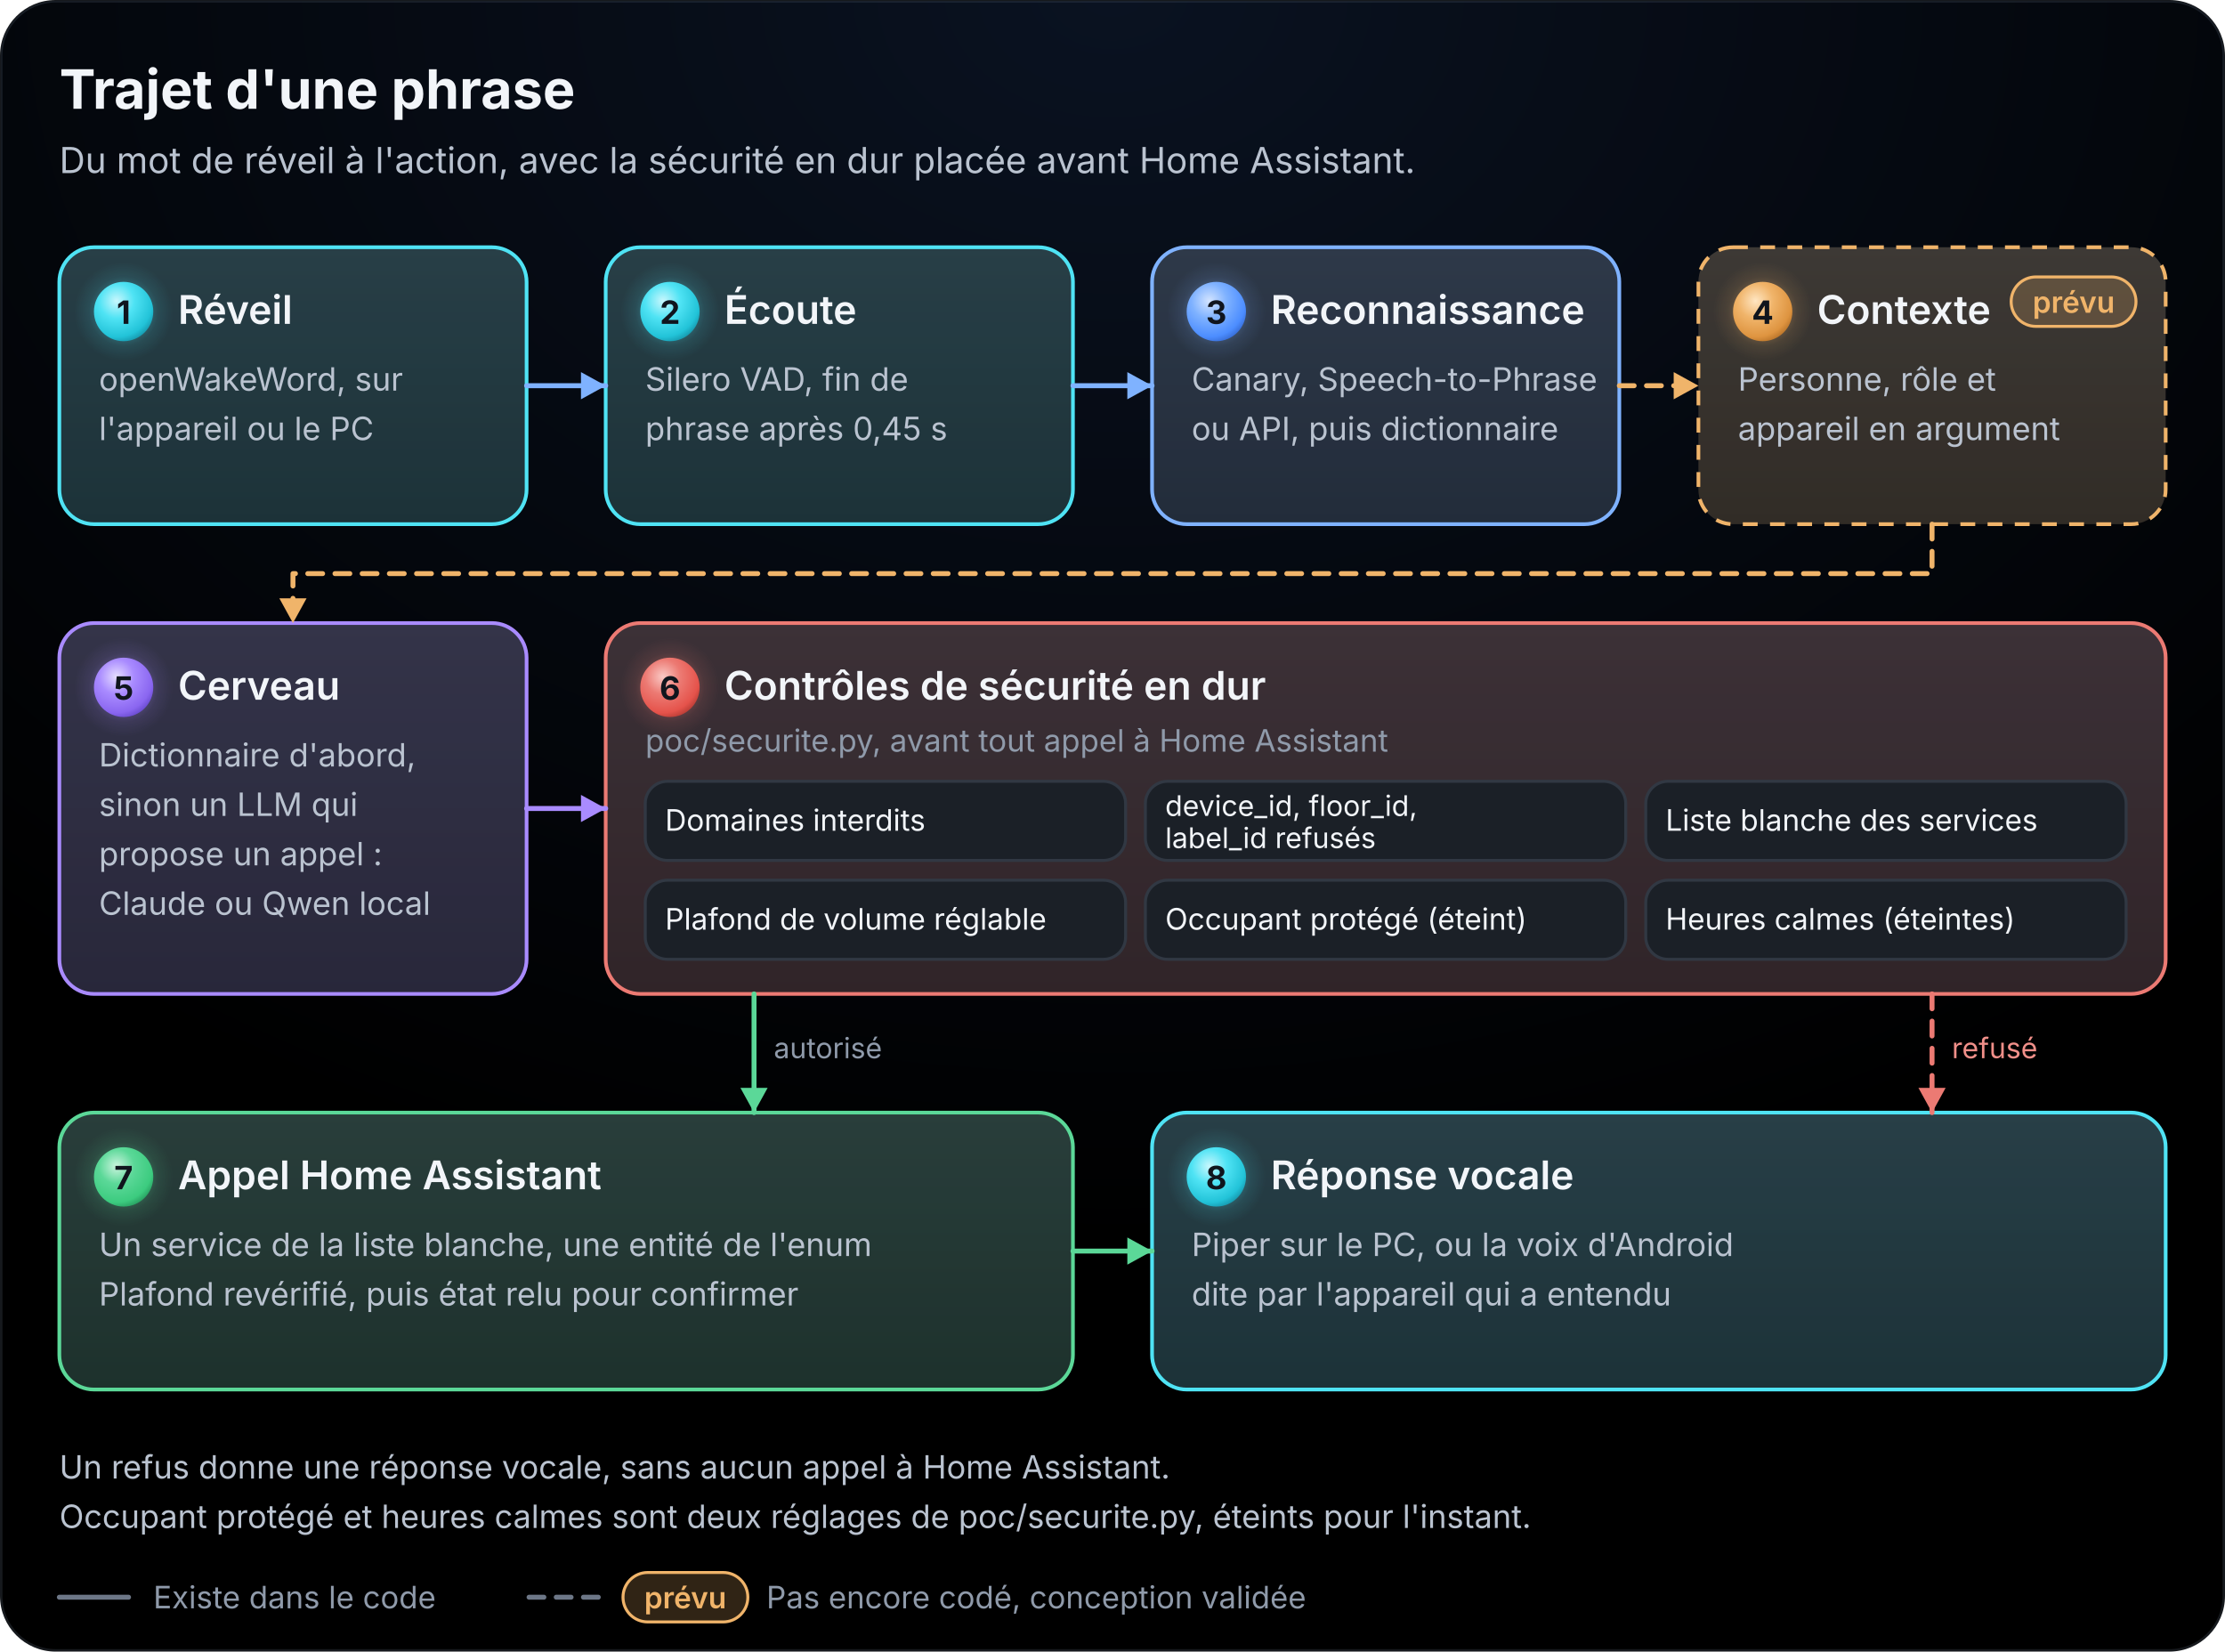
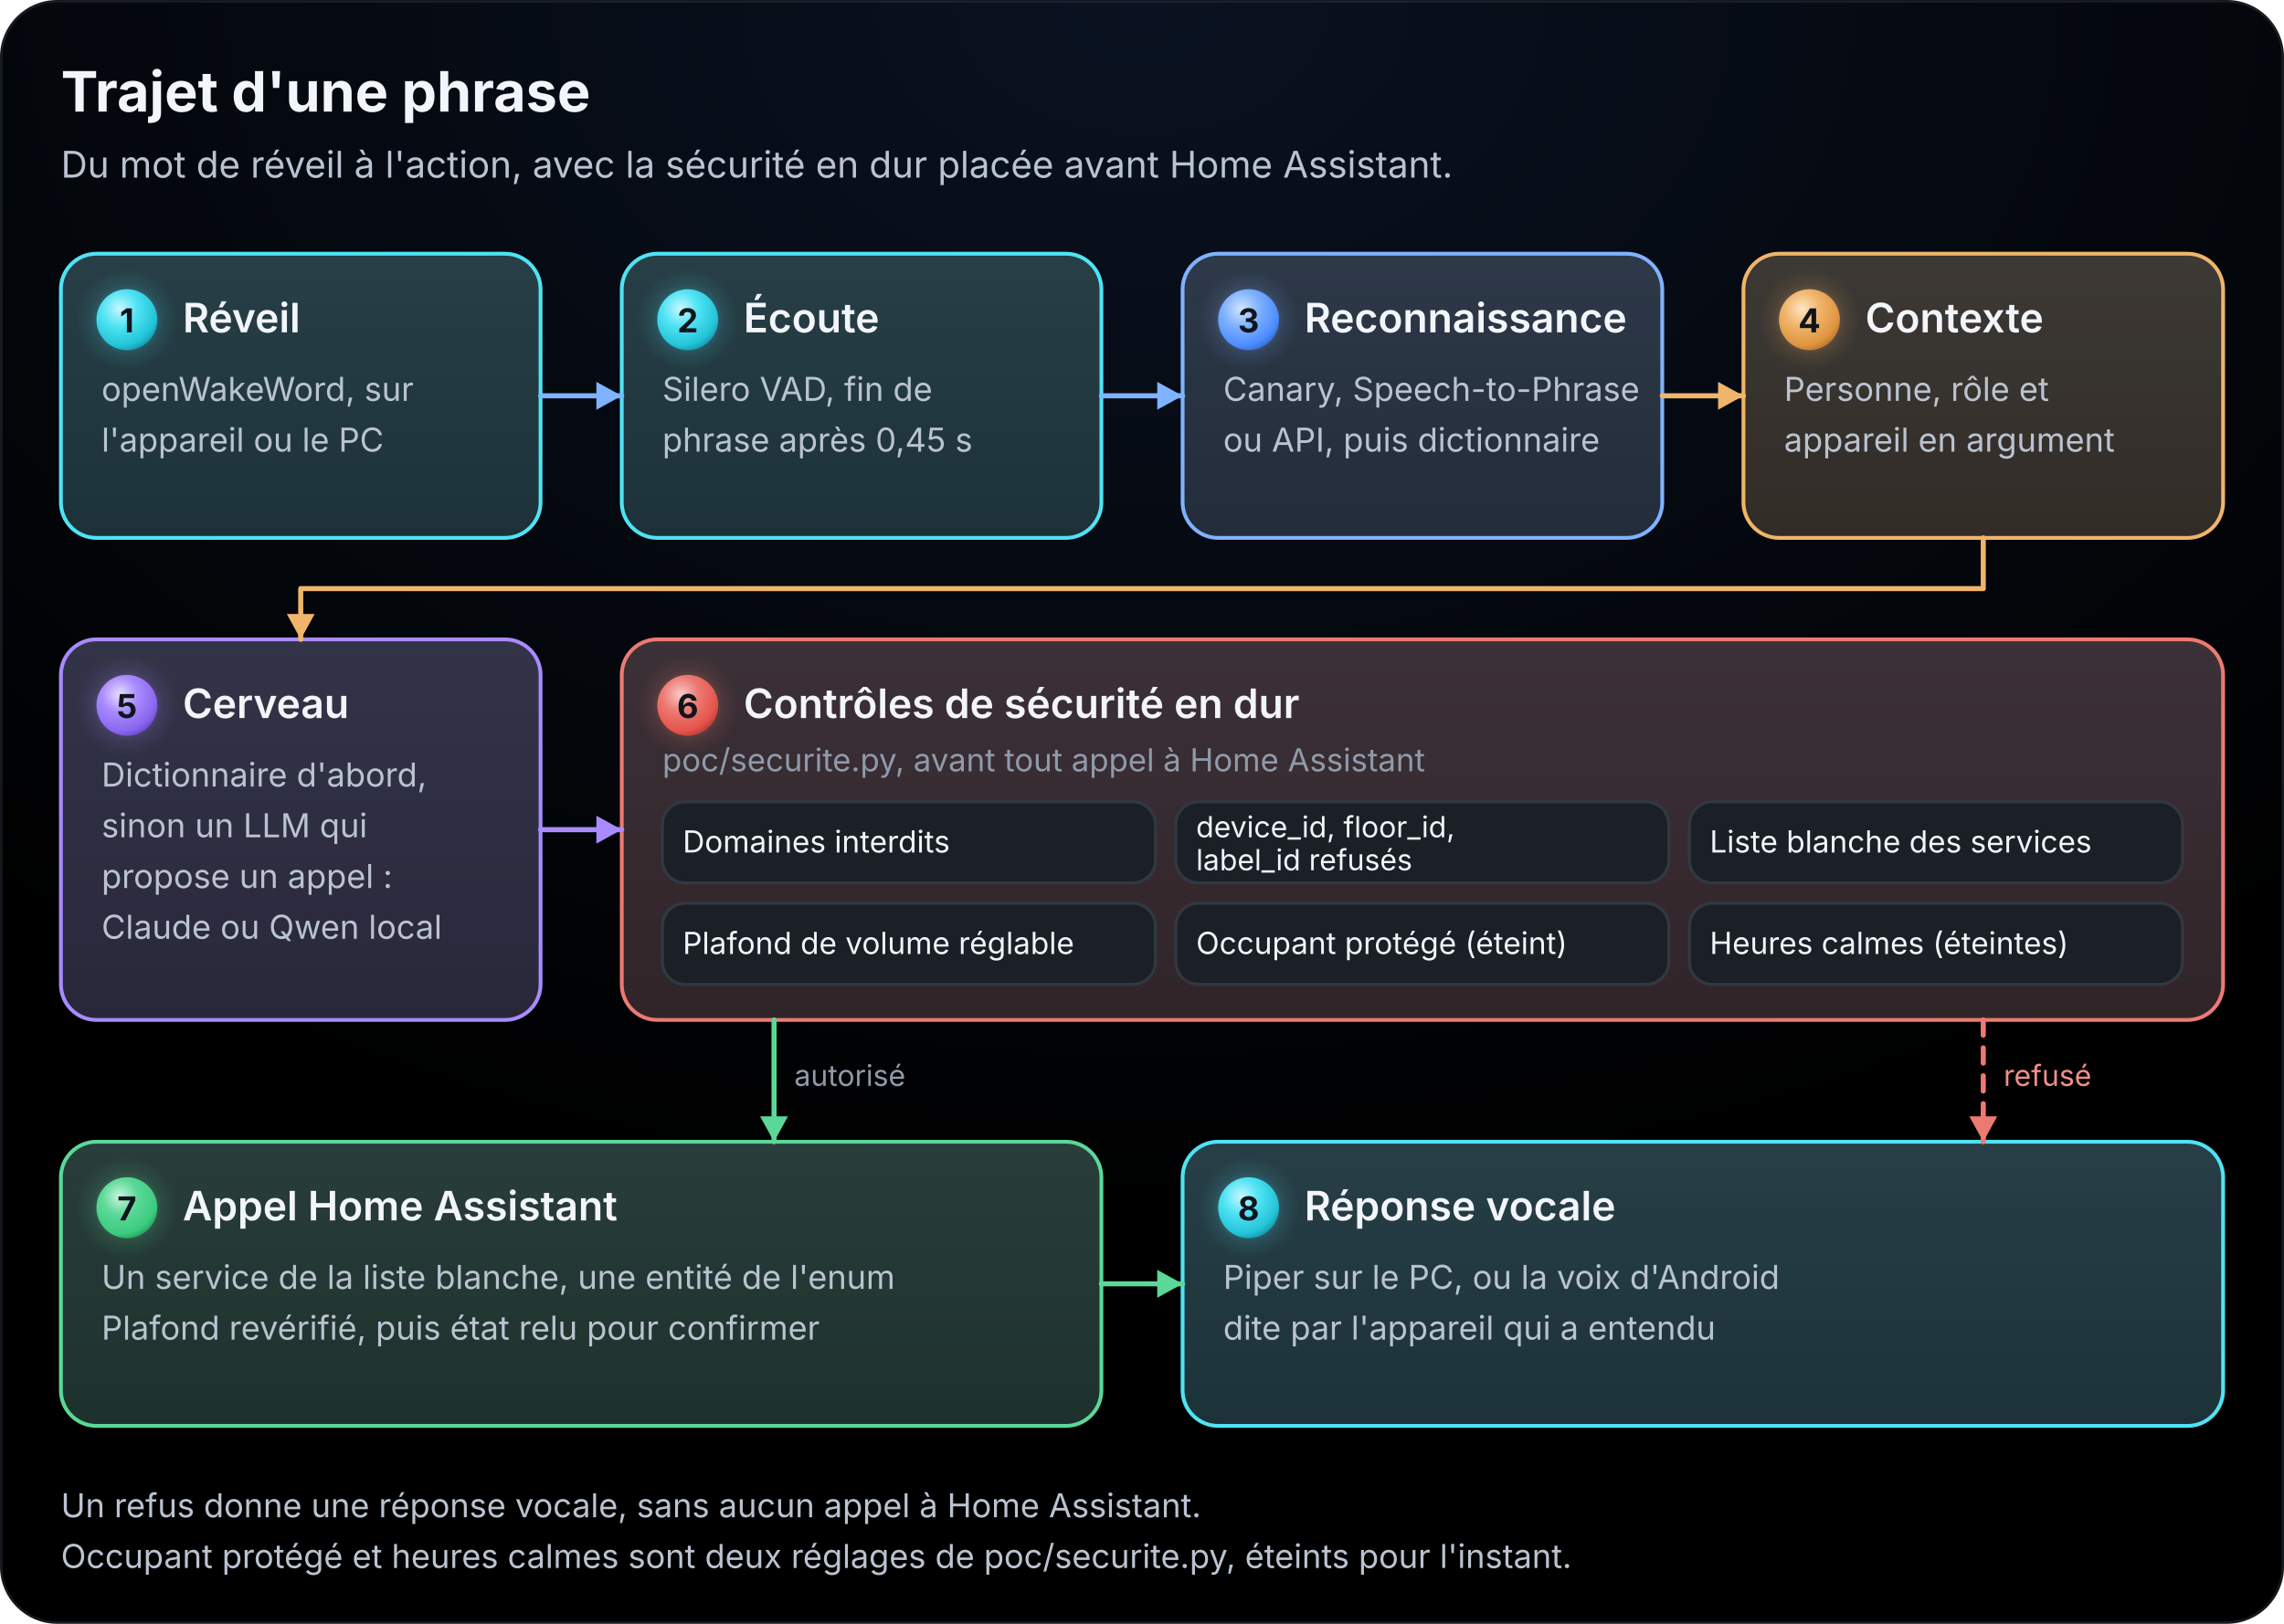
- <svg xmlns="http://www.w3.org/2000/svg" viewBox="0 0 900 668" width="100%" role="img" aria-label="Trajet d'une phrase, du mot de réveil à la réponse vocale" font-family="system-ui, -apple-system, Segoe UI, sans-serif">
+ <svg xmlns="http://www.w3.org/2000/svg" viewBox="0 0 900 640" width="100%" role="img" aria-label="Trajet d'une phrase, du mot de réveil à la réponse vocale" font-family="system-ui, -apple-system, Segoe UI, sans-serif">
  <defs>
    <linearGradient id="fond" x1="0" y1="0" x2="0" y2="1">
      <stop offset="0" stop-color="#000000" />
      <stop offset="1" stop-color="#000000" />
    </linearGradient>
    <radialGradient id="lueurFond" cx="0.5" cy="0" r="0.75">
      <stop offset="0" stop-color="#4C8DFF" stop-opacity="0.13" />
      <stop offset="1" stop-color="#4C8DFF" stop-opacity="0" />
    </radialGradient>
    <linearGradient id="carte" x1="0" y1="0" x2="0" y2="1">
      <stop offset="0" stop-color="#22272E" />
      <stop offset="1" stop-color="#15181D" />
    </linearGradient>
    <radialGradient id="orbe-bleu" cx="0.38" cy="0.32" r="0.78">
      <stop offset="0" stop-color="#D3E4FF" />
      <stop offset="0.38" stop-color="#7FB2FF" />
      <stop offset="0.78" stop-color="#4C8DFF" />
      <stop offset="1" stop-color="#2D5DC2" />
    </radialGradient>
    <radialGradient id="halo-bleu">
      <stop offset="0.35" stop-color="#7FB2FF" stop-opacity="0.40" />
      <stop offset="0.7" stop-color="#7FB2FF" stop-opacity="0.10" />
      <stop offset="1" stop-color="#7FB2FF" stop-opacity="0" />
    </radialGradient>
    <radialGradient id="orbe-cyan" cx="0.38" cy="0.32" r="0.78">
      <stop offset="0" stop-color="#C8F7FD" />
      <stop offset="0.38" stop-color="#4FE3F4" />
      <stop offset="0.78" stop-color="#22C3D8" />
      <stop offset="1" stop-color="#11849A" />
    </radialGradient>
    <radialGradient id="halo-cyan">
      <stop offset="0.35" stop-color="#4FE3F4" stop-opacity="0.40" />
      <stop offset="0.7" stop-color="#4FE3F4" stop-opacity="0.10" />
      <stop offset="1" stop-color="#4FE3F4" stop-opacity="0" />
    </radialGradient>
    <radialGradient id="orbe-violet" cx="0.38" cy="0.32" r="0.78">
      <stop offset="0" stop-color="#E6DDFF" />
      <stop offset="0.38" stop-color="#A98BFF" />
      <stop offset="0.78" stop-color="#8A66F0" />
      <stop offset="1" stop-color="#5A3EC0" />
    </radialGradient>
    <radialGradient id="halo-violet">
      <stop offset="0.35" stop-color="#A98BFF" stop-opacity="0.40" />
      <stop offset="0.7" stop-color="#A98BFF" stop-opacity="0.10" />
      <stop offset="1" stop-color="#A98BFF" stop-opacity="0" />
    </radialGradient>
    <radialGradient id="orbe-ambre" cx="0.38" cy="0.32" r="0.78">
      <stop offset="0" stop-color="#FFE6C2" />
      <stop offset="0.38" stop-color="#F0B46A" />
      <stop offset="0.78" stop-color="#DE9440" />
      <stop offset="1" stop-color="#A9661F" />
    </radialGradient>
    <radialGradient id="halo-ambre">
      <stop offset="0.35" stop-color="#F0B46A" stop-opacity="0.40" />
      <stop offset="0.7" stop-color="#F0B46A" stop-opacity="0.10" />
      <stop offset="1" stop-color="#F0B46A" stop-opacity="0" />
    </radialGradient>
    <radialGradient id="orbe-vert" cx="0.38" cy="0.32" r="0.78">
      <stop offset="0" stop-color="#CBF4DE" />
      <stop offset="0.38" stop-color="#5BD898" />
      <stop offset="0.78" stop-color="#3CCB7F" />
      <stop offset="1" stop-color="#1E8A52" />
    </radialGradient>
    <radialGradient id="halo-vert">
      <stop offset="0.35" stop-color="#5BD898" stop-opacity="0.40" />
      <stop offset="0.7" stop-color="#5BD898" stop-opacity="0.10" />
      <stop offset="1" stop-color="#5BD898" stop-opacity="0" />
    </radialGradient>
    <radialGradient id="orbe-rouge" cx="0.38" cy="0.32" r="0.78">
      <stop offset="0" stop-color="#FAC9C5" />
      <stop offset="0.38" stop-color="#EC7A73" />
      <stop offset="0.78" stop-color="#E5534B" />
      <stop offset="1" stop-color="#A3322B" />
    </radialGradient>
    <radialGradient id="halo-rouge">
      <stop offset="0.35" stop-color="#EC7A73" stop-opacity="0.40" />
      <stop offset="0.7" stop-color="#EC7A73" stop-opacity="0.10" />
      <stop offset="1" stop-color="#EC7A73" stop-opacity="0" />
    </radialGradient>
  </defs>
-   <rect x="0.5" y="0.5" width="899" height="667" rx="22" fill="url(#fond)" stroke="#16191D" />
-   <rect x="0.5" y="0.5" width="899" height="667" rx="22" fill="url(#lueurFond)" />
+   <rect x="0.5" y="0.5" width="899" height="639" rx="22" fill="url(#fond)" stroke="#16191D" />
+   <rect x="0.5" y="0.5" width="899" height="639" rx="22" fill="url(#lueurFond)" />
  <text x="24" y="44" font-size="22" font-weight="700" fill="#F2F5F9">Trajet d'une phrase</text>
  <text x="24" y="70" font-size="14.5" fill="#BAC3D0">Du mot de réveil à l'action, avec la sécurité en dur placée avant Home Assistant.</text>
  <rect x="24" y="100" width="189" height="112" rx="14" fill="url(#carte)" />
  <rect x="24" y="100" width="189" height="112" rx="14" fill="#4FE3F4" fill-opacity="0.13" />
  <rect x="24" y="100" width="189" height="112" rx="14" fill="none" stroke="#4FE3F4" stroke-width="1.5" />
  <circle cx="50" cy="126" r="20" fill="url(#halo-cyan)" />
  <circle cx="50" cy="126" r="12" fill="url(#orbe-cyan)" />
  <text x="50" y="131" font-size="13" font-weight="700" fill="#10151D" text-anchor="middle">1</text>
  <text x="72" y="131" font-size="16" font-weight="600" fill="#F2F5F9">Réveil</text>
  <text x="40" y="158" font-size="13" fill="#BAC3D0">openWakeWord, sur</text>
  <text x="40" y="178" font-size="13" fill="#BAC3D0">l'appareil ou le PC</text>
  <rect x="245" y="100" width="189" height="112" rx="14" fill="url(#carte)" />
  <rect x="245" y="100" width="189" height="112" rx="14" fill="#4FE3F4" fill-opacity="0.13" />
  <rect x="245" y="100" width="189" height="112" rx="14" fill="none" stroke="#4FE3F4" stroke-width="1.5" />
  <circle cx="271" cy="126" r="20" fill="url(#halo-cyan)" />
  <circle cx="271" cy="126" r="12" fill="url(#orbe-cyan)" />
  <text x="271" y="131" font-size="13" font-weight="700" fill="#10151D" text-anchor="middle">2</text>
  <text x="293" y="131" font-size="16" font-weight="600" fill="#F2F5F9">Écoute</text>
  <text x="261" y="158" font-size="13" fill="#BAC3D0">Silero VAD, fin de</text>
  <text x="261" y="178" font-size="13" fill="#BAC3D0">phrase après 0,45 s</text>
  <rect x="466" y="100" width="189" height="112" rx="14" fill="url(#carte)" />
  <rect x="466" y="100" width="189" height="112" rx="14" fill="#7FB2FF" fill-opacity="0.13" />
  <rect x="466" y="100" width="189" height="112" rx="14" fill="none" stroke="#7FB2FF" stroke-width="1.5" />
  <circle cx="492" cy="126" r="20" fill="url(#halo-bleu)" />
  <circle cx="492" cy="126" r="12" fill="url(#orbe-bleu)" />
  <text x="492" y="131" font-size="13" font-weight="700" fill="#10151D" text-anchor="middle">3</text>
  <text x="514" y="131" font-size="16" font-weight="600" fill="#F2F5F9">Reconnaissance</text>
  <text x="482" y="158" font-size="13" fill="#BAC3D0">Canary, Speech-to-Phrase</text>
  <text x="482" y="178" font-size="13" fill="#BAC3D0">ou API, puis dictionnaire</text>
  <rect x="687" y="100" width="189" height="112" rx="14" fill="url(#carte)" />
  <rect x="687" y="100" width="189" height="112" rx="14" fill="#F0B46A" fill-opacity="0.13" />
-   <rect x="687" y="100" width="189" height="112" rx="14" fill="none" stroke="#F0B46A" stroke-width="1.5" stroke-dasharray="6 5" />
+   <rect x="687" y="100" width="189" height="112" rx="14" fill="none" stroke="#F0B46A" stroke-width="1.5" />
  <circle cx="713" cy="126" r="20" fill="url(#halo-ambre)" />
  <circle cx="713" cy="126" r="12" fill="url(#orbe-ambre)" />
  <text x="713" y="131" font-size="13" font-weight="700" fill="#10151D" text-anchor="middle">4</text>
  <text x="735" y="131" font-size="16" font-weight="600" fill="#F2F5F9">Contexte</text>
-   <rect x="813.5" y="112" width="50.5" height="20" rx="10" fill="#F0B46A" fill-opacity="0.2" />
-   <rect x="813.5" y="112" width="50.5" height="20" rx="10" fill="none" stroke="#F0B46A" stroke-width="1.2" />
-   <text x="838.8" y="126.5" font-size="12" font-weight="600" fill="#F0B46A" text-anchor="middle">prévu</text>
  <text x="703" y="158" font-size="13" fill="#BAC3D0">Personne, rôle et</text>
  <text x="703" y="178" font-size="13" fill="#BAC3D0">appareil en argument</text>
  <path d="M213 156 L245 156" fill="none" stroke="#7FB2FF" stroke-width="2" stroke-linecap="round" stroke-linejoin="round" />
  <path d="M245 156 L235 161.5 L235 150.5 Z" fill="#7FB2FF" />
  <path d="M434 156 L466 156" fill="none" stroke="#7FB2FF" stroke-width="2" stroke-linecap="round" stroke-linejoin="round" />
  <path d="M466 156 L456 161.5 L456 150.5 Z" fill="#7FB2FF" />
-   <path d="M655 156 L687 156" fill="none" stroke="#F0B46A" stroke-width="2" stroke-linecap="round" stroke-linejoin="round" stroke-dasharray="6 5" />
+   <path d="M655 156 L687 156" fill="none" stroke="#F0B46A" stroke-width="2" stroke-linecap="round" stroke-linejoin="round" />
  <path d="M687 156 L677 161.5 L677 150.5 Z" fill="#F0B46A" />
  <rect x="24" y="252" width="189" height="150" rx="14" fill="url(#carte)" />
  <rect x="24" y="252" width="189" height="150" rx="14" fill="#A98BFF" fill-opacity="0.13" />
  <rect x="24" y="252" width="189" height="150" rx="14" fill="none" stroke="#A98BFF" stroke-width="1.5" />
  <circle cx="50" cy="278" r="20" fill="url(#halo-violet)" />
  <circle cx="50" cy="278" r="12" fill="url(#orbe-violet)" />
  <text x="50" y="283" font-size="13" font-weight="700" fill="#10151D" text-anchor="middle">5</text>
  <text x="72" y="283" font-size="16" font-weight="600" fill="#F2F5F9">Cerveau</text>
  <text x="40" y="310" font-size="13" fill="#BAC3D0">Dictionnaire d'abord,</text>
  <text x="40" y="330" font-size="13" fill="#BAC3D0">sinon un LLM qui</text>
  <text x="40" y="350" font-size="13" fill="#BAC3D0">propose un appel :</text>
  <text x="40" y="370" font-size="13" fill="#BAC3D0">Claude ou Qwen local</text>
-   <path d="M781.5 212 L781.5 232 L118.5 232 L118.5 252" fill="none" stroke="#F0B46A" stroke-width="2" stroke-linecap="round" stroke-linejoin="round" stroke-dasharray="6 5" />
+   <path d="M781.5 212 L781.5 232 L118.5 232 L118.5 252" fill="none" stroke="#F0B46A" stroke-width="2" stroke-linecap="round" stroke-linejoin="round" />
  <path d="M118.5 252 L113 242 L124 242 Z" fill="#F0B46A" />
  <rect x="245" y="252" width="631" height="150" rx="14" fill="url(#carte)" />
  <rect x="245" y="252" width="631" height="150" rx="14" fill="#EC7A73" fill-opacity="0.13" />
  <rect x="245" y="252" width="631" height="150" rx="14" fill="none" stroke="#EC7A73" stroke-width="1.5" />
  <circle cx="271" cy="278" r="20" fill="url(#halo-rouge)" />
  <circle cx="271" cy="278" r="12" fill="url(#orbe-rouge)" />
  <text x="271" y="283" font-size="13" font-weight="700" fill="#10151D" text-anchor="middle">6</text>
  <text x="293" y="283" font-size="16" font-weight="600" fill="#F2F5F9">Contrôles de sécurité en dur</text>
  <text x="261" y="304" font-size="12.5" fill="#8F9AAA">poc/securite.py, avant tout appel à Home Assistant</text>
  <rect x="261" y="316" width="194.3" height="32" rx="9" fill="#1B2027" />
  <rect x="261" y="316" width="194.3" height="32" rx="9" fill="none" stroke="#313843" stroke-width="1.2" />
  <text x="269" y="336" font-size="12" fill="#F2F5F9">Domaines interdits</text>
  <rect x="463.3" y="316" width="194.3" height="32" rx="9" fill="#1B2027" />
  <rect x="463.3" y="316" width="194.3" height="32" rx="9" fill="none" stroke="#313843" stroke-width="1.2" />
  <text x="471.3" y="330" font-size="11.5" fill="#F2F5F9">device_id, floor_id,</text>
  <text x="471.3" y="343" font-size="11.5" fill="#F2F5F9">label_id refusés</text>
  <rect x="665.7" y="316" width="194.3" height="32" rx="9" fill="#1B2027" />
  <rect x="665.7" y="316" width="194.3" height="32" rx="9" fill="none" stroke="#313843" stroke-width="1.2" />
  <text x="673.7" y="336" font-size="12" fill="#F2F5F9">Liste blanche des services</text>
  <rect x="261" y="356" width="194.3" height="32" rx="9" fill="#1B2027" />
  <rect x="261" y="356" width="194.3" height="32" rx="9" fill="none" stroke="#313843" stroke-width="1.2" />
  <text x="269" y="376" font-size="12" fill="#F2F5F9">Plafond de volume réglable</text>
  <rect x="463.3" y="356" width="194.3" height="32" rx="9" fill="#1B2027" />
  <rect x="463.3" y="356" width="194.3" height="32" rx="9" fill="none" stroke="#313843" stroke-width="1.2" />
  <text x="471.3" y="376" font-size="12" fill="#F2F5F9">Occupant protégé (éteint)</text>
  <rect x="665.7" y="356" width="194.3" height="32" rx="9" fill="#1B2027" />
  <rect x="665.7" y="356" width="194.3" height="32" rx="9" fill="none" stroke="#313843" stroke-width="1.2" />
  <text x="673.7" y="376" font-size="12" fill="#F2F5F9">Heures calmes (éteintes)</text>
  <path d="M213 327 L245 327" fill="none" stroke="#A98BFF" stroke-width="2" stroke-linecap="round" stroke-linejoin="round" />
  <path d="M245 327 L235 332.5 L235 321.5 Z" fill="#A98BFF" />
  <rect x="24" y="450" width="410" height="112" rx="14" fill="url(#carte)" />
  <rect x="24" y="450" width="410" height="112" rx="14" fill="#5BD898" fill-opacity="0.13" />
  <rect x="24" y="450" width="410" height="112" rx="14" fill="none" stroke="#5BD898" stroke-width="1.5" />
  <circle cx="50" cy="476" r="20" fill="url(#halo-vert)" />
  <circle cx="50" cy="476" r="12" fill="url(#orbe-vert)" />
  <text x="50" y="481" font-size="13" font-weight="700" fill="#10151D" text-anchor="middle">7</text>
  <text x="72" y="481" font-size="16" font-weight="600" fill="#F2F5F9">Appel Home Assistant</text>
  <text x="40" y="508" font-size="13" fill="#BAC3D0">Un service de la liste blanche, une entité de l'enum</text>
  <text x="40" y="528" font-size="13" fill="#BAC3D0">Plafond revérifié, puis état relu pour confirmer</text>
  <rect x="466" y="450" width="410" height="112" rx="14" fill="url(#carte)" />
  <rect x="466" y="450" width="410" height="112" rx="14" fill="#4FE3F4" fill-opacity="0.13" />
  <rect x="466" y="450" width="410" height="112" rx="14" fill="none" stroke="#4FE3F4" stroke-width="1.5" />
  <circle cx="492" cy="476" r="20" fill="url(#halo-cyan)" />
  <circle cx="492" cy="476" r="12" fill="url(#orbe-cyan)" />
  <text x="492" y="481" font-size="13" font-weight="700" fill="#10151D" text-anchor="middle">8</text>
  <text x="514" y="481" font-size="16" font-weight="600" fill="#F2F5F9">Réponse vocale</text>
  <text x="482" y="508" font-size="13" fill="#BAC3D0">Piper sur le PC, ou la voix d'Android</text>
  <text x="482" y="528" font-size="13" fill="#BAC3D0">dite par l'appareil qui a entendu</text>
  <path d="M305 402 L305 450" fill="none" stroke="#5BD898" stroke-width="2" stroke-linecap="round" stroke-linejoin="round" />
  <path d="M305 450 L299.5 440 L310.5 440 Z" fill="#5BD898" />
  <text x="313" y="428" font-size="11.5" fill="#8F9AAA">autorisé</text>
  <path d="M434 506 L466 506" fill="none" stroke="#5BD898" stroke-width="2" stroke-linecap="round" stroke-linejoin="round" />
  <path d="M466 506 L456 511.5 L456 500.5 Z" fill="#5BD898" />
  <path d="M781.5 402 L781.5 450" fill="none" stroke="#EC7A73" stroke-width="2" stroke-linecap="round" stroke-linejoin="round" stroke-dasharray="6 5" />
  <path d="M781.5 450 L776 440 L787 440 Z" fill="#EC7A73" />
  <text x="789.5" y="428" font-size="11.5" fill="#F08F89">refusé</text>
  <text x="24" y="598" font-size="13" fill="#BAC3D0">Un refus donne une réponse vocale, sans aucun appel à Home Assistant.</text>
  <text x="24" y="618" font-size="13" fill="#BAC3D0">Occupant protégé et heures calmes sont deux réglages de poc/securite.py, éteints pour l'instant.</text>
-   <path d="M24 646 L52 646" stroke="#6D7787" stroke-width="2" stroke-linecap="round" />
-   <text x="62" y="650.5" font-size="12.5" fill="#8F9AAA">Existe dans le code</text>
-   <path d="M214 646 L242 646" stroke="#6D7787" stroke-width="2" stroke-linecap="round" stroke-dasharray="6 5" />
-   <rect x="252" y="636" width="50.5" height="20" rx="10" fill="#F0B46A" fill-opacity="0.2" />
-   <rect x="252" y="636" width="50.5" height="20" rx="10" fill="none" stroke="#F0B46A" stroke-width="1.2" />
-   <text x="277.2" y="650.5" font-size="12" font-weight="600" fill="#F0B46A" text-anchor="middle">prévu</text>
-   <text x="310" y="650.5" font-size="12.5" fill="#8F9AAA">Pas encore codé, conception validée</text>
</svg>
